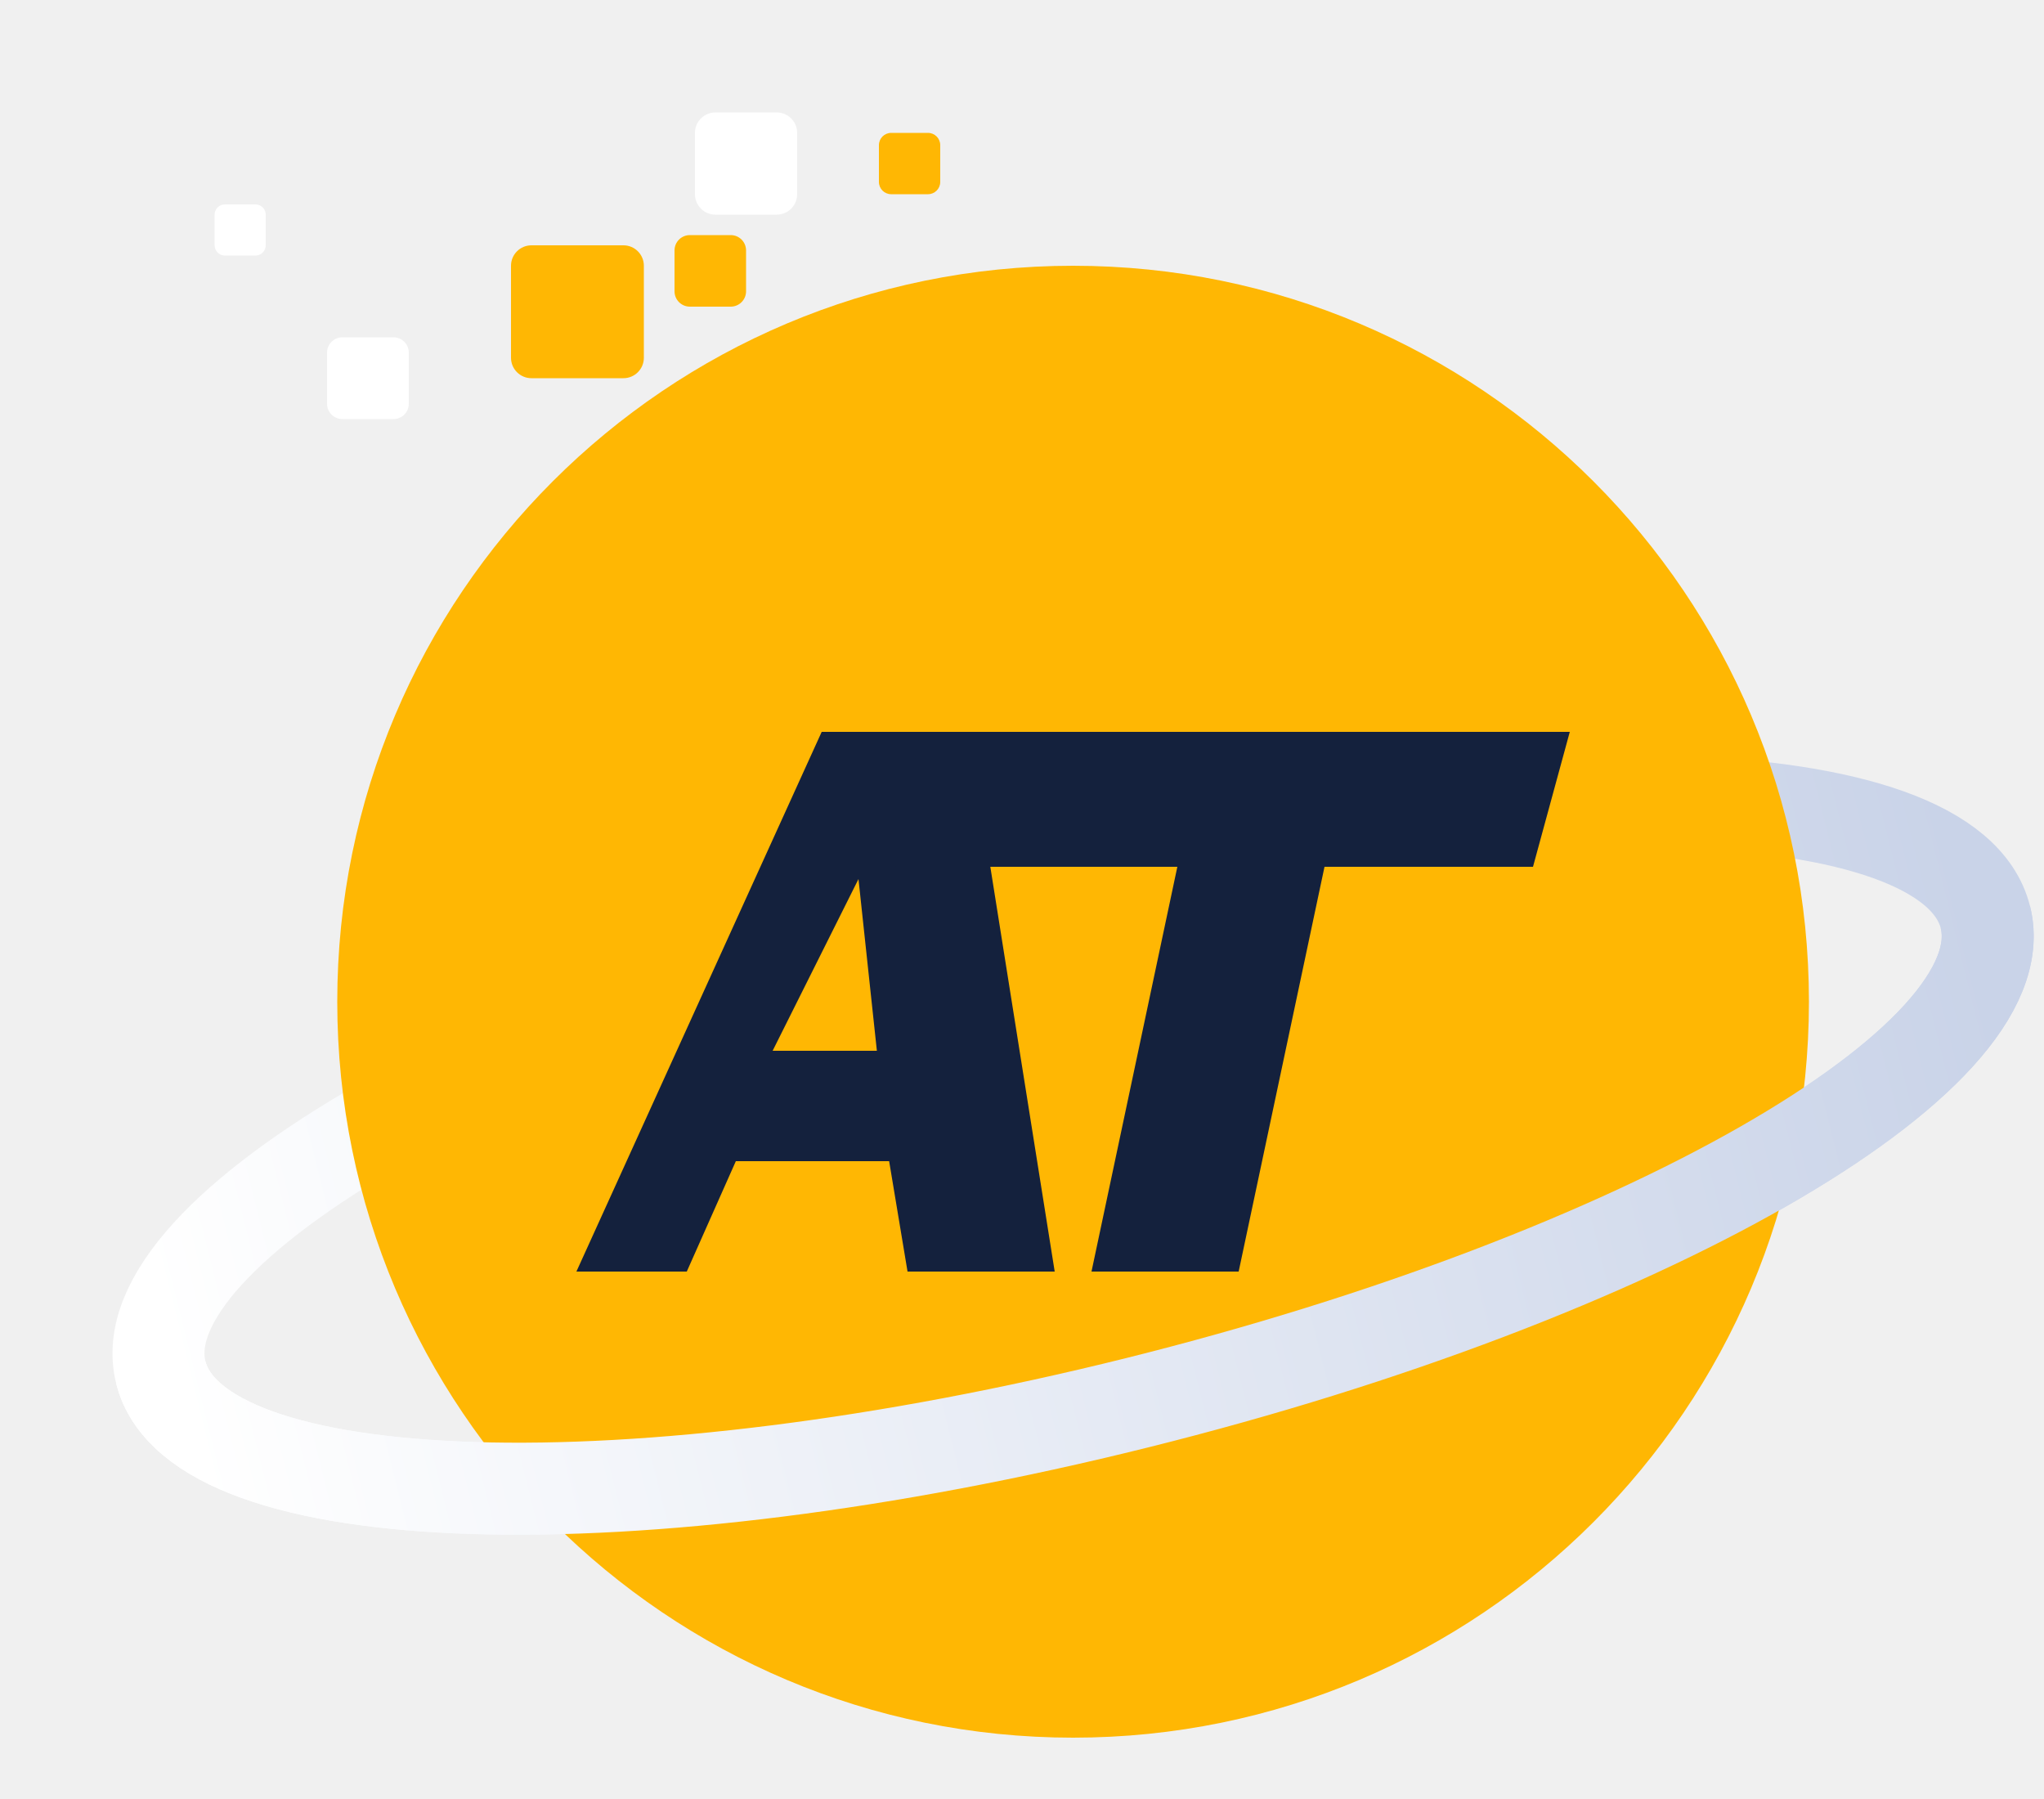
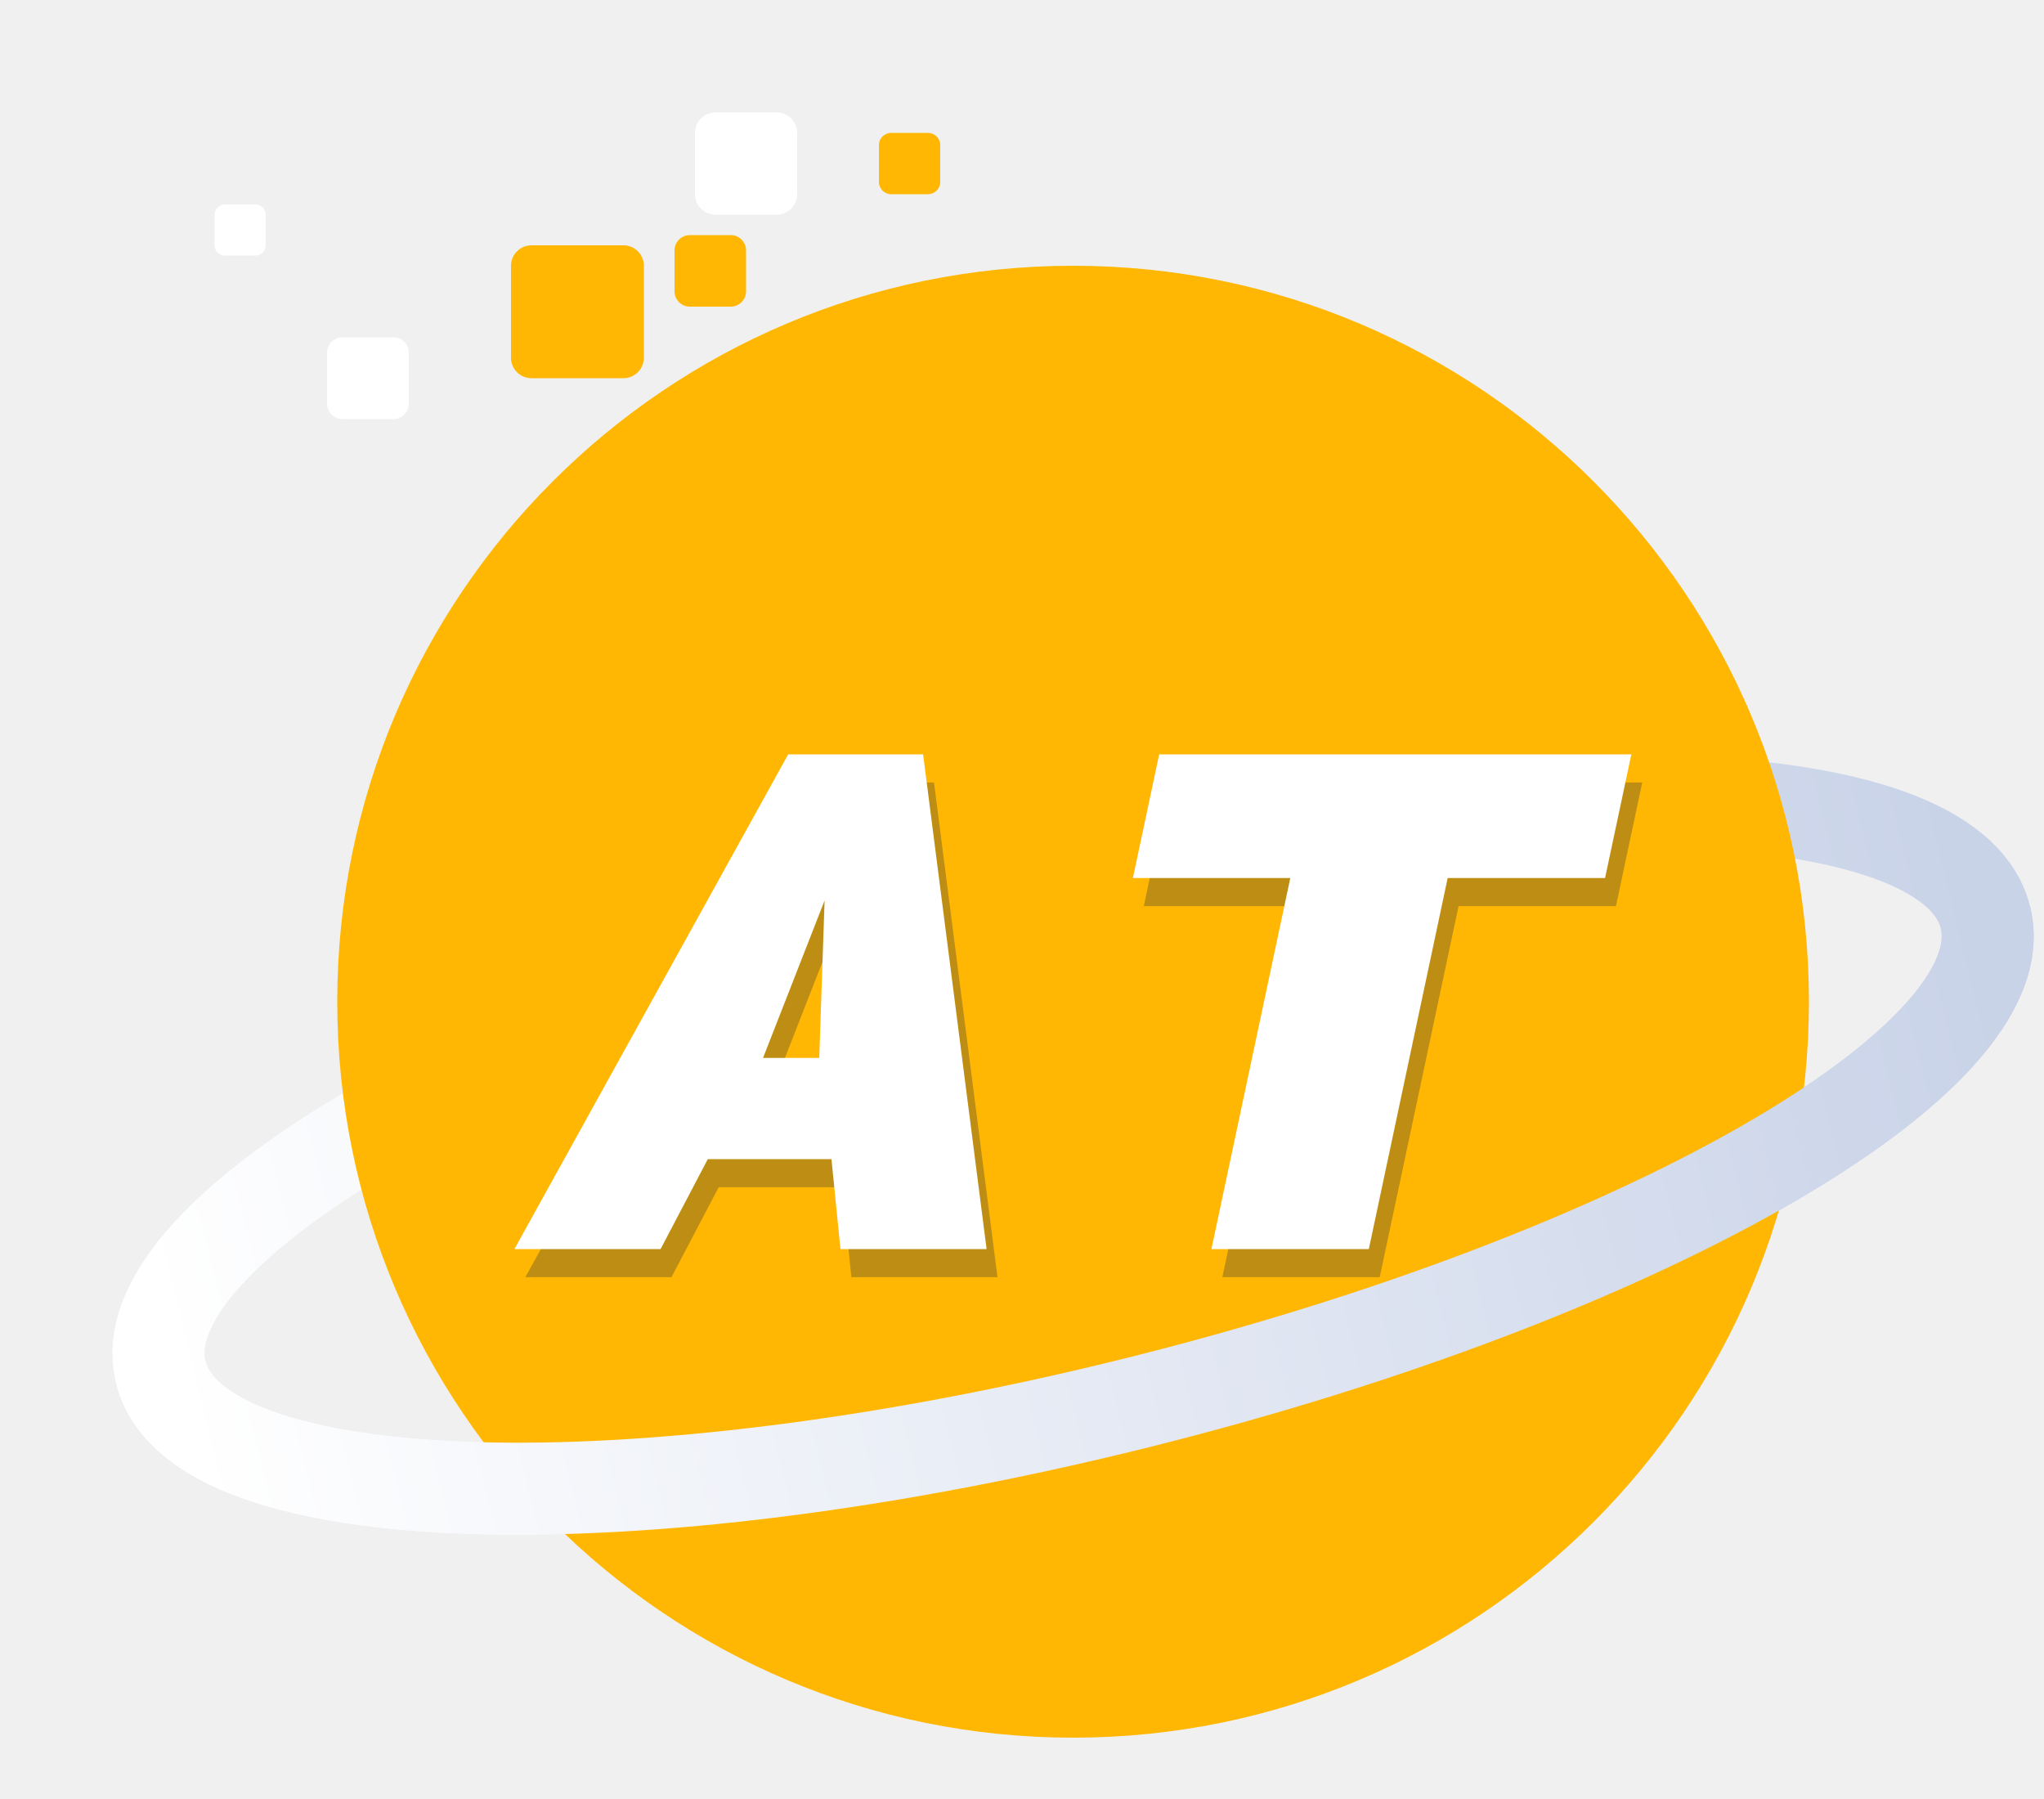
<svg xmlns="http://www.w3.org/2000/svg" viewBox="0 0 200 176">
  <defs>
    <linearGradient id="o" x1="0" y1="0" x2="1" y2="0">
      <stop offset="0" stop-color="#FFFFFF" />
      <stop offset="1" stop-color="#C9D3E8" />
    </linearGradient>
    <clipPath id="f">
      <rect x="-20" y="112" width="240" height="100" />
    </clipPath>
+     <path id="at" fill-rule="evenodd" d="M20 128 L50 40 H74 L104 128 H78 L73 112 H51 L46 128 Z M57 94 H67 L62 66 Z M116 40 H200 V62 H172 V128 H144 V62 H116 Z" />
  </defs>
  <g transform="rotate(-14 105 112)">
    <ellipse cx="105" cy="112" rx="92" ry="26" fill="none" stroke="url(#o)" stroke-width="9" />
  </g>
  <circle cx="105" cy="98" r="72" fill="#FFB703" />
-   <g transform="translate(25.2 47.6) scale(.6)" fill="#14213D">
-     <path fill-rule="evenodd" d="M52 128 L92 40 H116 L130 128 H106 L103 110 H78 L70 128 Z M84 92 H101 L98 64 Z" />
-     <path d="M108 40 H214 L208 62 H174 L160 128 H136 L150 62 H104 Z" />
+   <g transform="translate(54.3 51.8) scale(.55) skewX(-12)">
+     <use href="#at" x="3" y="5" fill="#14213D" opacity=".28" />
+     <use href="#at" fill="#FFFFFF" />
  </g>
  <g transform="rotate(-14 105 112)">
    <g clip-path="url(#f)">
      <ellipse cx="105" cy="112" rx="92" ry="26" fill="none" stroke="url(#o)" stroke-width="9" />
    </g>
  </g>
  <rect x="50" y="24" width="13" height="13" rx="2" fill="#FFB703" />
  <rect x="68" y="11" width="10" height="10" rx="2" fill="#FFFFFF" />
  <rect x="32" y="33" width="8" height="8" rx="1.5" fill="#FFFFFF" />
  <rect x="66" y="23" width="7" height="7" rx="1.5" fill="#FFB703" />
  <rect x="86" y="13" width="6" height="6" rx="1.2" fill="#FFB703" />
  <rect x="21" y="20" width="5" height="5" rx="1" fill="#FFFFFF" />
</svg>
